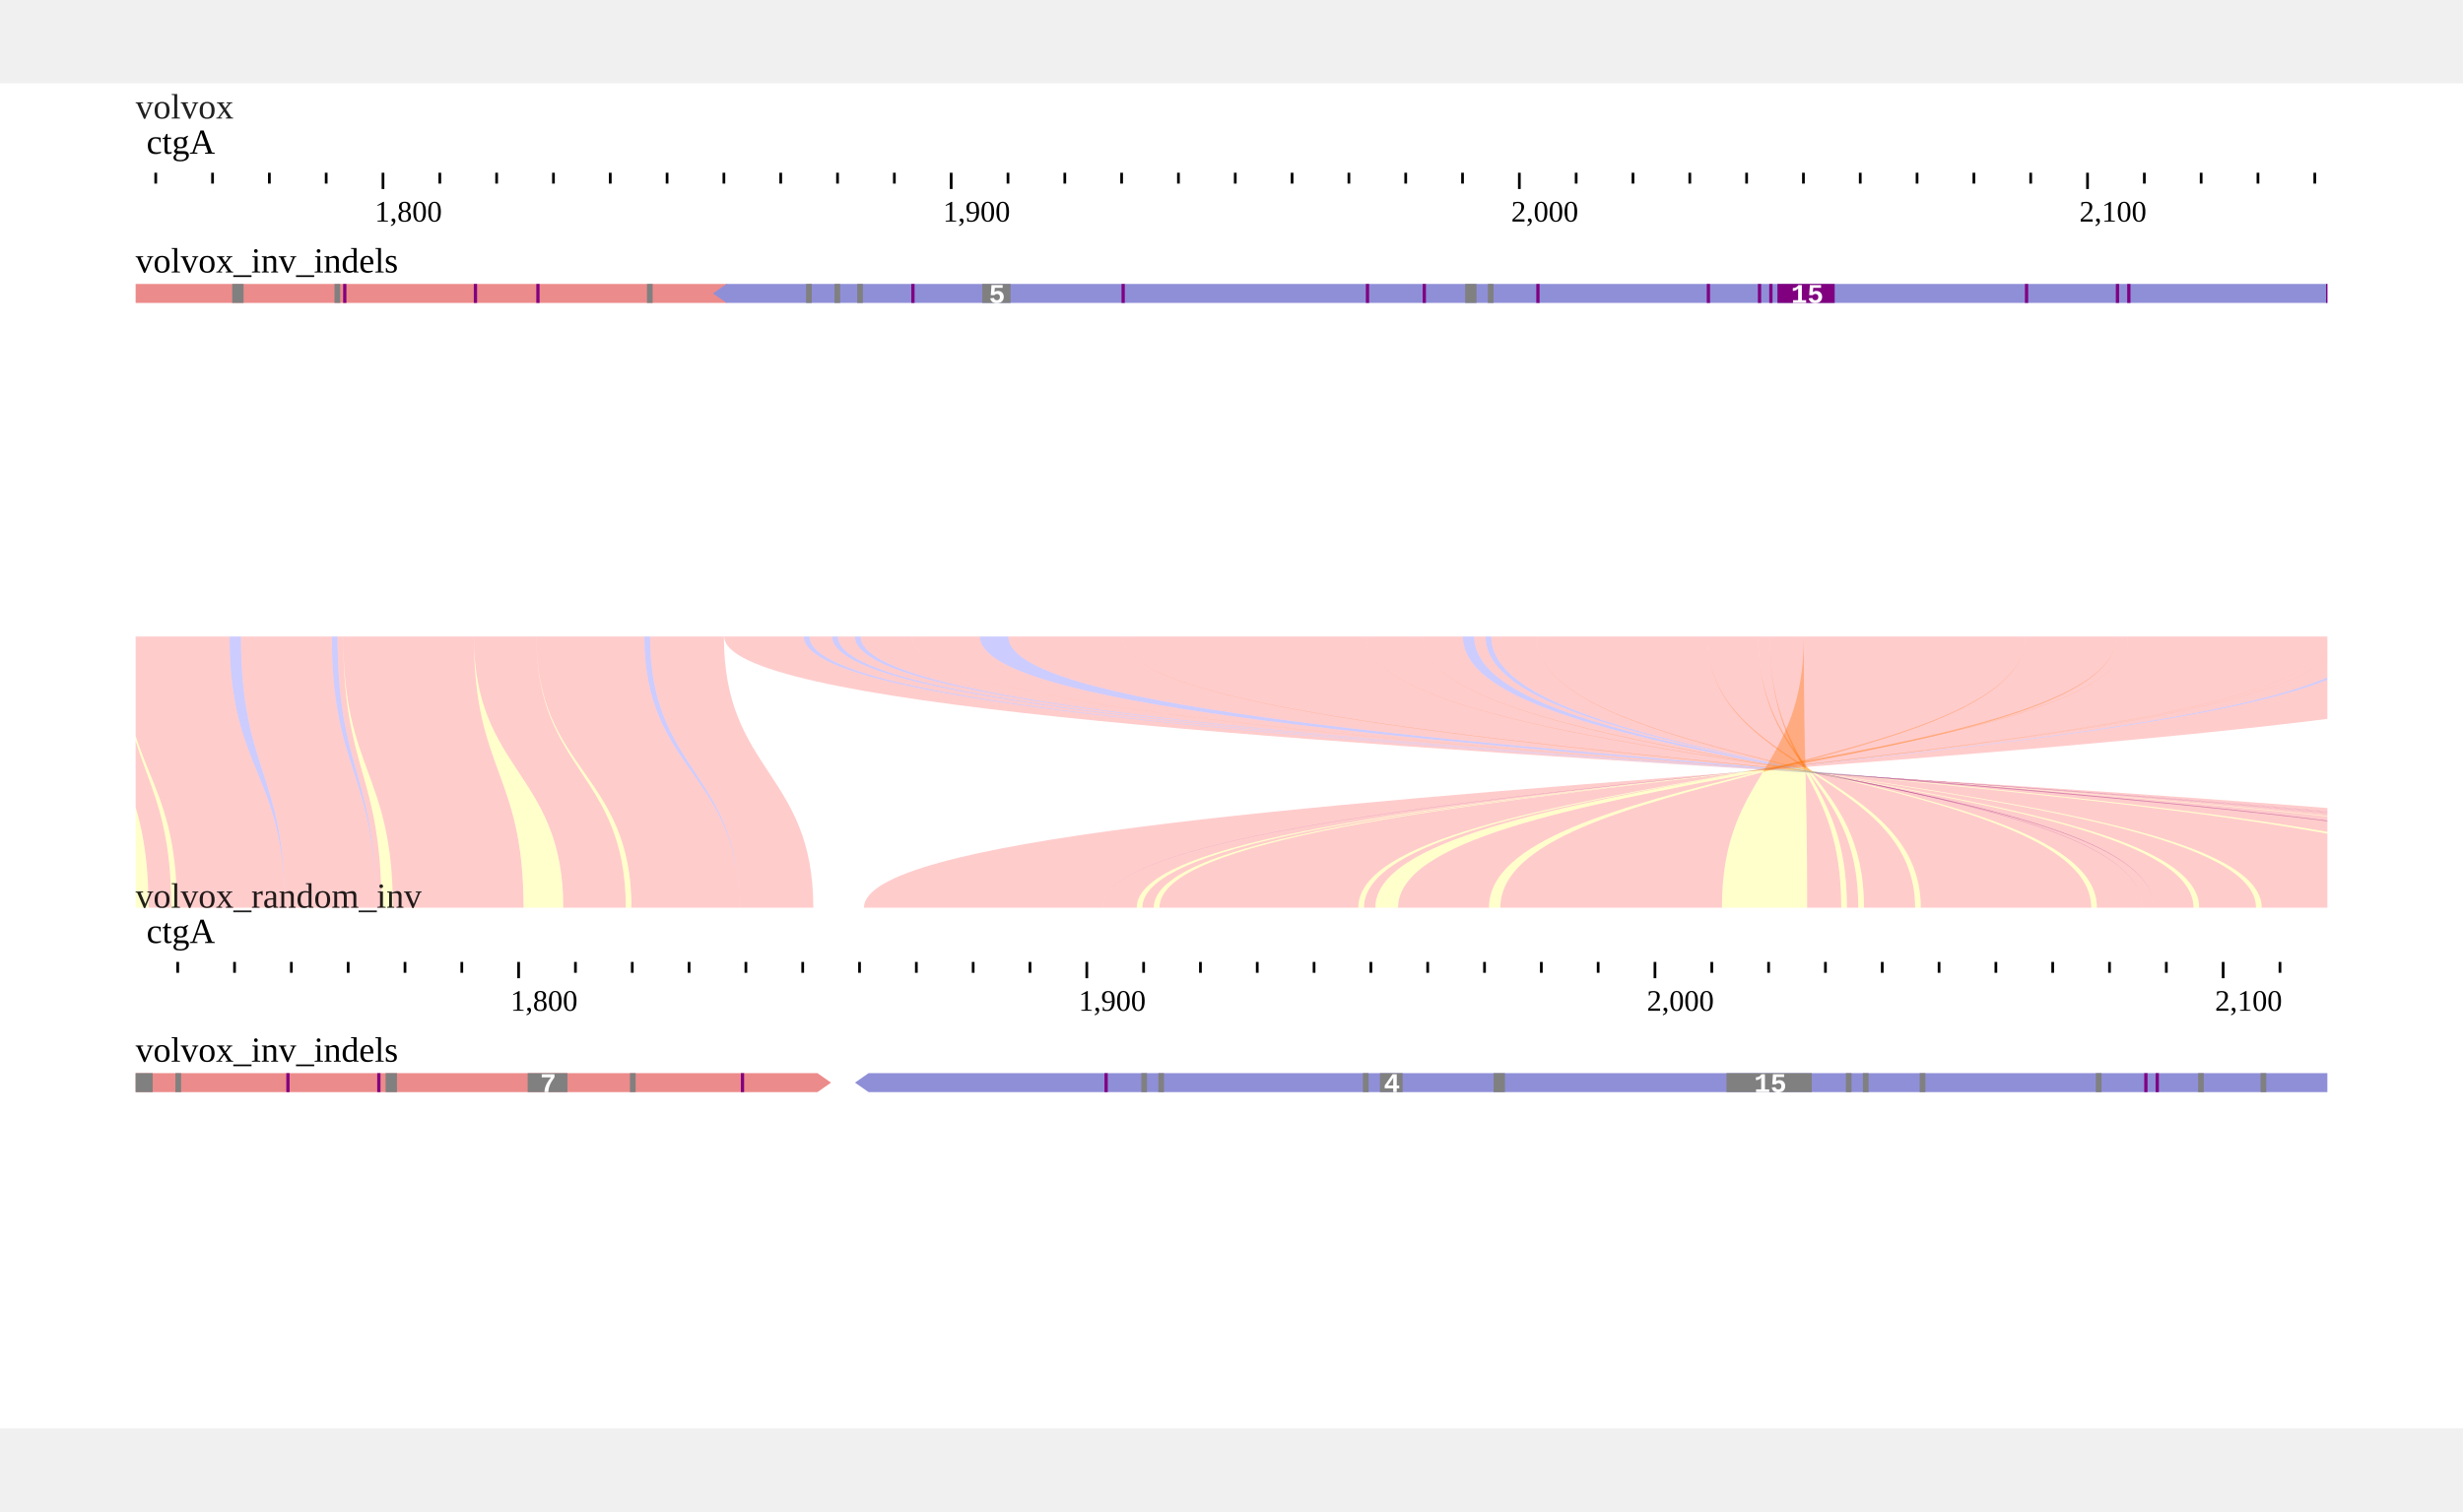
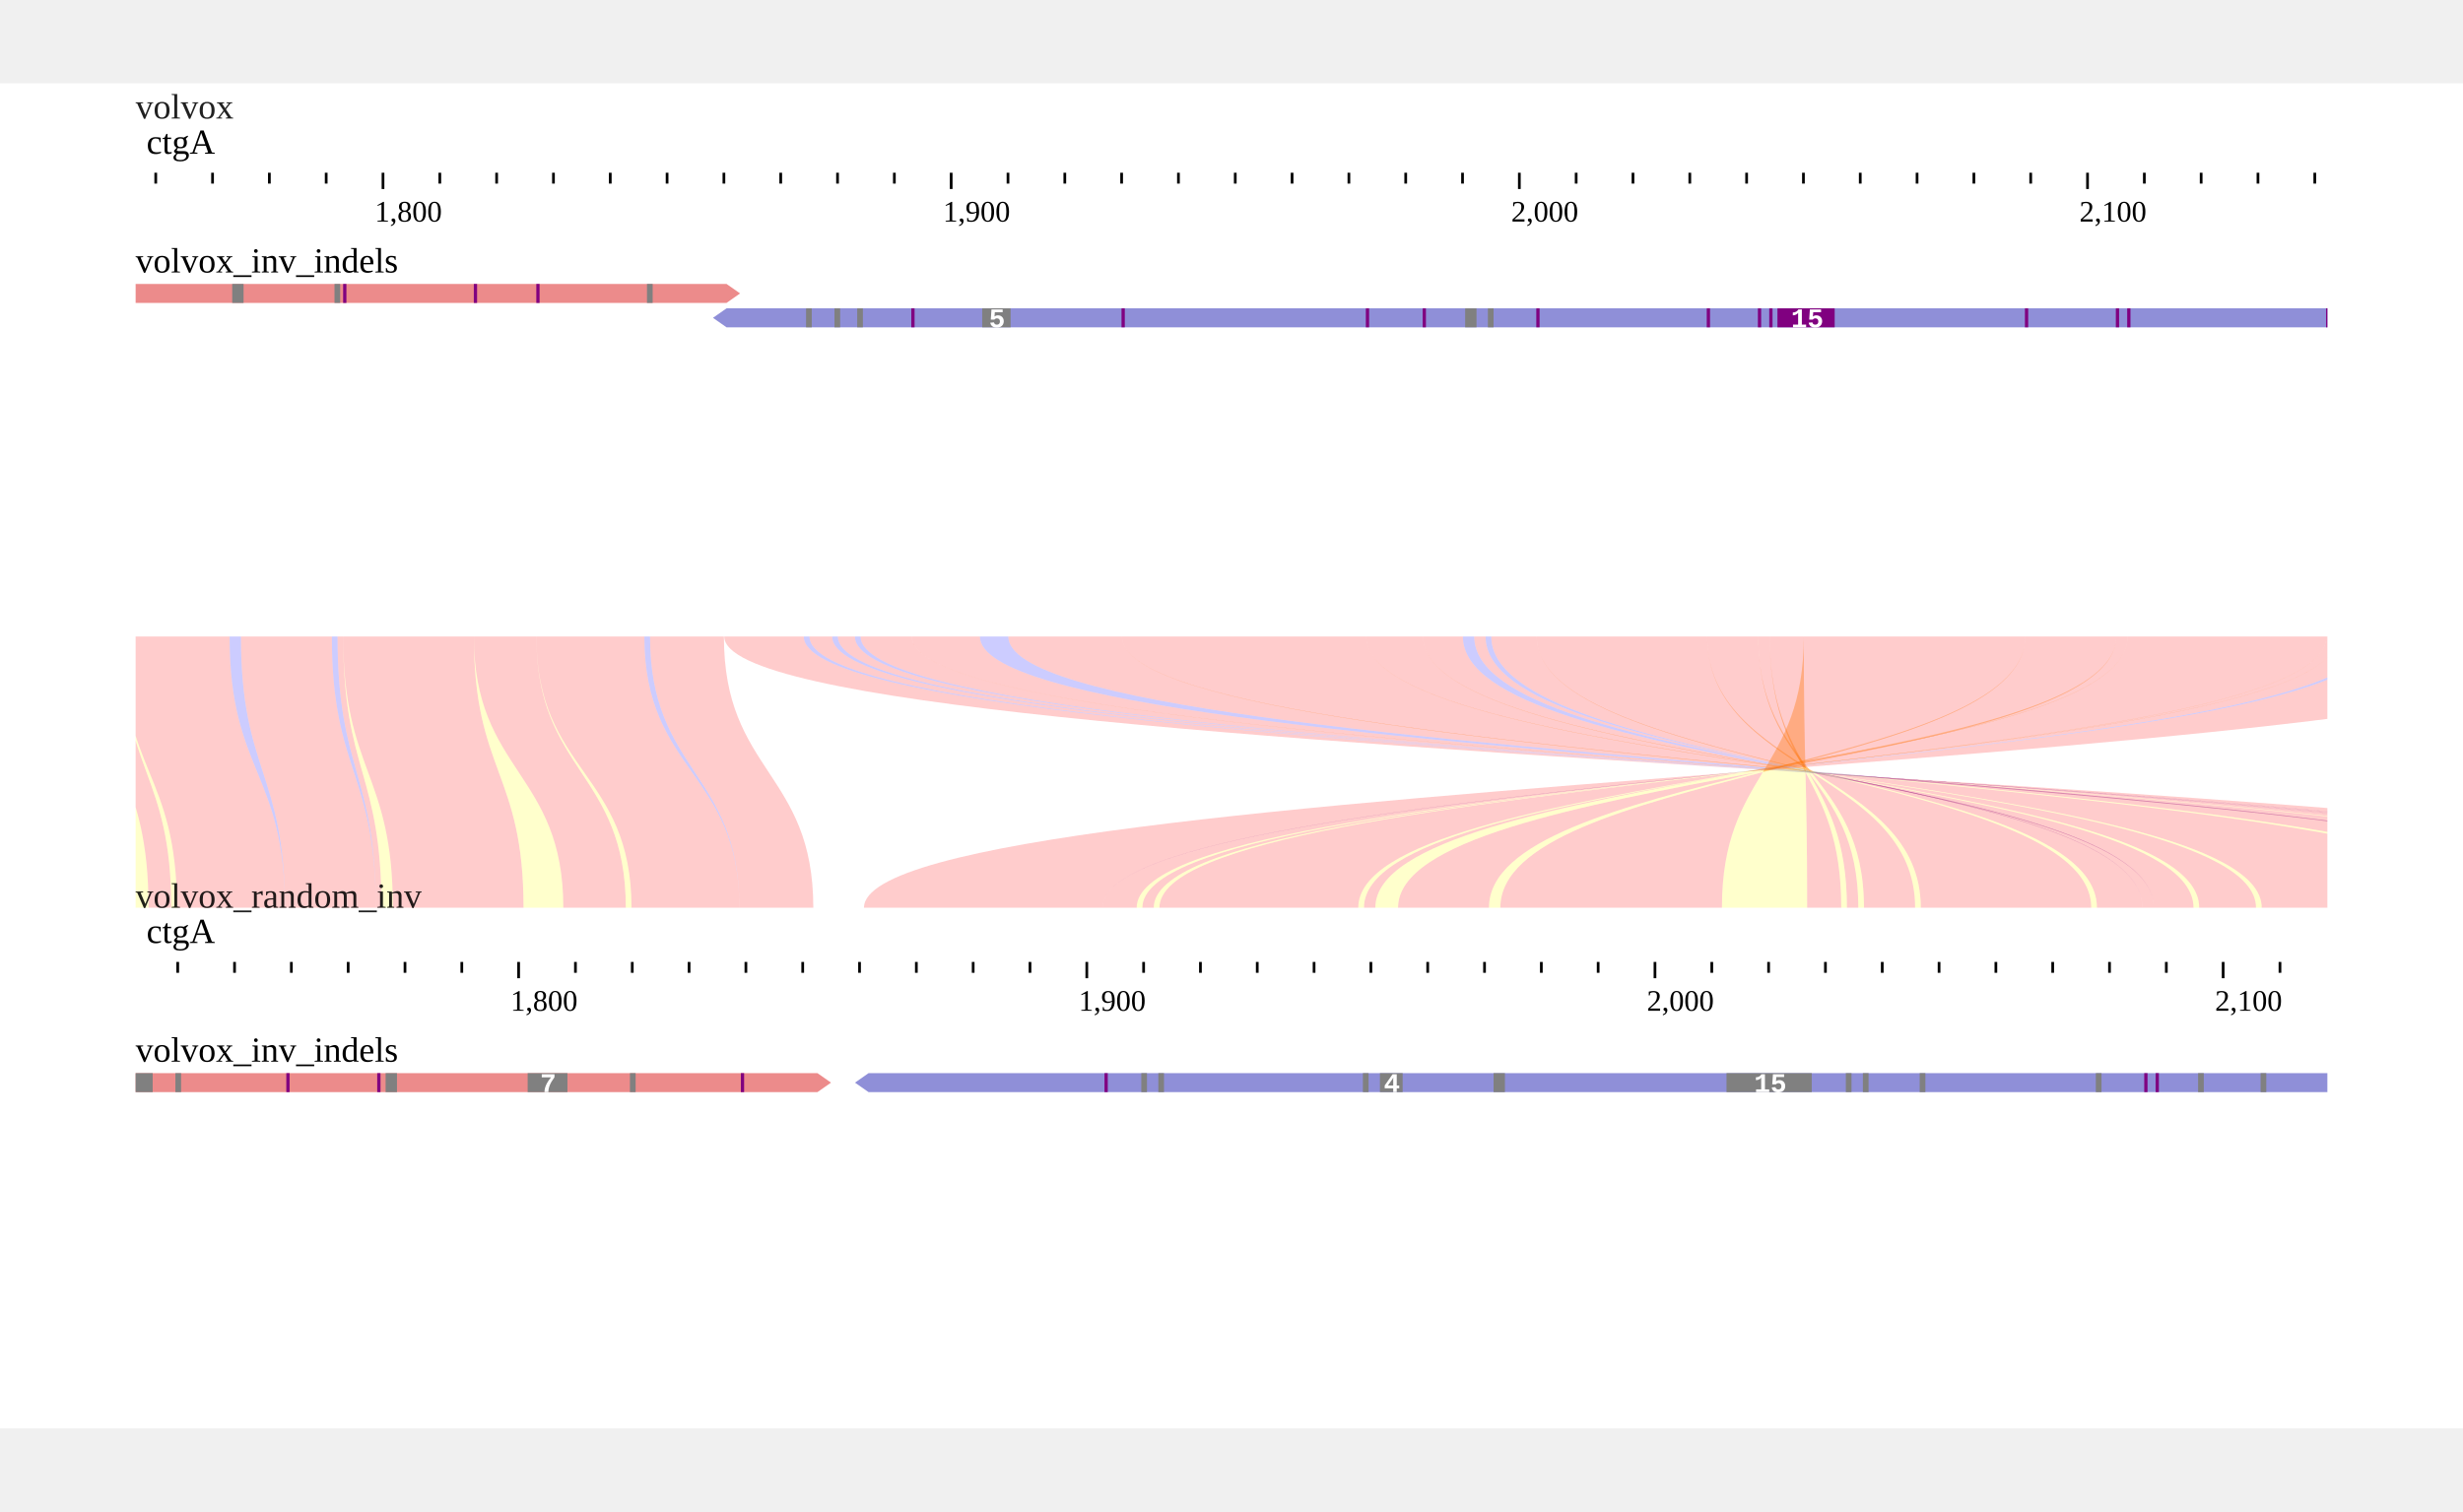
<svg xmlns="http://www.w3.org/2000/svg" width="808" height="496" viewBox="0,0,908,496">
  <rect width="908" height="496" fill="#ffffff" />
  <g transform="translate(50 13)">
    <g transform="translate(0)">
      <text x="0" font-size="13" fill-opacity="0.87" fill="#000000">volvox</text>
      <g>
        <defs>
          <clipPath id="clip-{volvox}ctgA:1756.4618436724566..2141.2146774193548-0">
            <rect x="0" y="0" width="808" height="100" />
          </clipPath>
        </defs>
        <g transform="translate(0 0)">
          <g clip-path="url(#clip-{volvox}ctgA:1756.4618436724566..2141.2146774193548-0)">
            <text x="4" y="13" font-size="13" fill="#000000">ctgA</text>
            <g transform="translate(0 20)">
              <line x1="-34.481" x2="-34.481" y1="0" y2="4" stroke-width="1" stroke="#000000" />
              <line x1="-13.535" x2="-13.535" y1="0" y2="4" stroke-width="1" stroke="#000000" />
              <line x1="7.411" x2="7.411" y1="0" y2="4" stroke-width="1" stroke="#000000" />
              <line x1="28.357" x2="28.357" y1="0" y2="4" stroke-width="1" stroke="#000000" />
              <line x1="49.303" x2="49.303" y1="0" y2="4" stroke-width="1" stroke="#000000" />
              <line x1="70.249" x2="70.249" y1="0" y2="4" stroke-width="1" stroke="#000000" />
              <line x1="91.195" x2="91.195" y1="0" y2="6" stroke-width="1" stroke="#000000" />
              <line x1="112.141" x2="112.141" y1="0" y2="4" stroke-width="1" stroke="#000000" />
              <line x1="133.087" x2="133.087" y1="0" y2="4" stroke-width="1" stroke="#000000" />
              <line x1="154.033" x2="154.033" y1="0" y2="4" stroke-width="1" stroke="#000000" />
              <line x1="174.979" x2="174.979" y1="0" y2="4" stroke-width="1" stroke="#000000" />
              <line x1="195.926" x2="195.926" y1="0" y2="4" stroke-width="1" stroke="#000000" />
              <line x1="216.872" x2="216.872" y1="0" y2="4" stroke-width="1" stroke="#000000" />
              <line x1="237.818" x2="237.818" y1="0" y2="4" stroke-width="1" stroke="#000000" />
              <line x1="258.764" x2="258.764" y1="0" y2="4" stroke-width="1" stroke="#000000" />
              <line x1="279.71" x2="279.71" y1="0" y2="4" stroke-width="1" stroke="#000000" />
              <line x1="300.656" x2="300.656" y1="0" y2="6" stroke-width="1" stroke="#000000" />
              <line x1="321.602" x2="321.602" y1="0" y2="4" stroke-width="1" stroke="#000000" />
              <line x1="342.548" x2="342.548" y1="0" y2="4" stroke-width="1" stroke="#000000" />
              <line x1="363.494" x2="363.494" y1="0" y2="4" stroke-width="1" stroke="#000000" />
              <line x1="384.44" x2="384.44" y1="0" y2="4" stroke-width="1" stroke="#000000" />
              <line x1="405.386" x2="405.386" y1="0" y2="4" stroke-width="1" stroke="#000000" />
              <line x1="426.332" x2="426.332" y1="0" y2="4" stroke-width="1" stroke="#000000" />
              <line x1="447.278" x2="447.278" y1="0" y2="4" stroke-width="1" stroke="#000000" />
              <line x1="468.224" x2="468.224" y1="0" y2="4" stroke-width="1" stroke="#000000" />
              <line x1="489.17" x2="489.17" y1="0" y2="4" stroke-width="1" stroke="#000000" />
              <line x1="510.116" x2="510.116" y1="0" y2="6" stroke-width="1" stroke="#000000" />
              <line x1="531.062" x2="531.062" y1="0" y2="4" stroke-width="1" stroke="#000000" />
              <line x1="552.008" x2="552.008" y1="0" y2="4" stroke-width="1" stroke="#000000" />
              <line x1="572.955" x2="572.955" y1="0" y2="4" stroke-width="1" stroke="#000000" />
              <line x1="593.901" x2="593.901" y1="0" y2="4" stroke-width="1" stroke="#000000" />
              <line x1="614.847" x2="614.847" y1="0" y2="4" stroke-width="1" stroke="#000000" />
              <line x1="635.793" x2="635.793" y1="0" y2="4" stroke-width="1" stroke="#000000" />
              <line x1="656.739" x2="656.739" y1="0" y2="4" stroke-width="1" stroke="#000000" />
              <line x1="677.685" x2="677.685" y1="0" y2="4" stroke-width="1" stroke="#000000" />
              <line x1="698.631" x2="698.631" y1="0" y2="4" stroke-width="1" stroke="#000000" />
              <line x1="719.577" x2="719.577" y1="0" y2="6" stroke-width="1" stroke="#000000" />
              <line x1="740.523" x2="740.523" y1="0" y2="4" stroke-width="1" stroke="#000000" />
              <line x1="761.469" x2="761.469" y1="0" y2="4" stroke-width="1" stroke="#000000" />
              <line x1="782.415" x2="782.415" y1="0" y2="4" stroke-width="1" stroke="#000000" />
              <line x1="803.361" x2="803.361" y1="0" y2="4" stroke-width="1" stroke="#000000" />
              <line x1="824.307" x2="824.307" y1="0" y2="4" stroke-width="1" stroke="#000000" />
              <line x1="845.253" x2="845.253" y1="0" y2="4" stroke-width="1" stroke="#000000" />
              <text x="88.195" y="18" font-size="11" fill="#000000">1,800</text>
              <text x="297.656" y="18" font-size="11" fill="#000000">1,900</text>
              <text x="507.116" y="18" font-size="11" fill="#000000">2,000</text>
              <text x="716.577" y="18" font-size="11" fill="#000000">2,100</text>
            </g>
          </g>
        </g>
      </g>
    </g>
    <g transform="translate(0 43)">
      <g transform="translate(0 0)">
        <g transform="translate(0 18)">
          <defs>
            <clipPath id="clip-jest">
              <rect x="0" y="0" width="808" height="100" />
            </clipPath>
          </defs>
          <g transform="translate(0 0)">
            <g clip-path="url(#clip-jest)">
              <g>
                <defs />
                <g>
                  <g>
                    <path fill="#EC8B8B" stroke="none" paint-order="stroke fill markers" d=" M -3676.033 0 L -3676.033 7 L 217.839 7 L 222.839 3.5 L 217.839 0 Z" />
                    <rect fill="#808080" stroke="none" x="35.608" y="0" width="4.189" height="7" />
                    <rect fill="#808080" stroke="none" x="73.311" y="0" width="2.095" height="7" />
                    <rect fill="#808080" stroke="none" x="188.514" y="0" width="2.095" height="7" />
                    <rect fill="#800080" stroke="none" x="76.5" y="0" width="1.2" height="7" />
                    <rect fill="#800080" stroke="none" x="124.676" y="0" width="1.2" height="7" />
                    <rect fill="#800080" stroke="none" x="147.717" y="0" width="1.2" height="7" />
-                     <path fill="#8F8FD8" stroke="none" paint-order="stroke fill markers" d=" M 212.839 3.5 L 217.839 7 L 915.343 7 L 915.343 0 L 217.839 0 Z" />
-                     <rect fill="#808080" stroke="none" x="247.163" y="0" width="2.095" height="7" />
-                     <rect fill="#808080" stroke="none" x="257.636" y="0" width="2.095" height="7" />
-                     <rect fill="#808080" stroke="none" x="266.015" y="0" width="2.095" height="7" />
-                     <rect fill="#808080" stroke="none" x="312.096" y="0" width="10.473" height="7" />
-                     <text fill="#fff" stroke="none" font-family="Courier New,monospace" font-size="10px" font-style="normal" font-weight="bold" text-decoration="normal" x="314.559" y="7" text-anchor="start" dominant-baseline="alphabetic">5</text>
-                     <rect fill="#808080" stroke="none" x="490.138" y="0" width="4.189" height="7" />
-                     <rect fill="#808080" stroke="none" x="498.516" y="0" width="2.095" height="7" />
-                     <rect fill="#800080" stroke="none" x="285.961" y="0" width="1.2" height="7" />
-                     <rect fill="#800080" stroke="none" x="363.461" y="0" width="1.2" height="7" />
-                     <rect fill="#800080" stroke="none" x="453.529" y="0" width="1.2" height="7" />
-                     <rect fill="#800080" stroke="none" x="474.475" y="0" width="1.2" height="7" />
-                     <rect fill="#800080" stroke="none" x="516.368" y="0" width="1.2" height="7" />
-                     <rect fill="#800080" stroke="none" x="579.206" y="0" width="1.2" height="7" />
-                     <rect fill="#800080" stroke="none" x="598.057" y="0" width="1.2" height="7" />
-                     <rect fill="#800080" stroke="none" x="602.246" y="0" width="1.2" height="7" />
-                     <rect fill="purple" stroke="none" x="605.267" y="0" width="21.094" height="7" />
-                     <text fill="#fff" stroke="none" font-family="Courier New,monospace" font-size="10px" font-style="normal" font-weight="bold" text-decoration="normal" x="610.267" y="7" text-anchor="start" dominant-baseline="alphabetic">15</text>
-                     <rect fill="#800080" stroke="none" x="696.504" y="0" width="1.2" height="7" />
-                     <rect fill="#800080" stroke="none" x="730.017" y="0" width="1.2" height="7" />
-                     <rect fill="#800080" stroke="none" x="734.207" y="0" width="1.2" height="7" />
-                     <rect fill="#800080" stroke="none" x="807.518" y="0" width="1.2" height="7" />
+                     <path fill="#8F8FD8" stroke="none" paint-order="stroke fill markers" d=" M 212.839 12.5 L 217.839 16 L 915.343 16 L 915.343 9 L 217.839 9 Z" />
+                     <rect fill="#808080" stroke="none" x="247.163" y="9" width="2.095" height="7" />
+                     <rect fill="#808080" stroke="none" x="257.636" y="9" width="2.095" height="7" />
+                     <rect fill="#808080" stroke="none" x="266.015" y="9" width="2.095" height="7" />
+                     <rect fill="#808080" stroke="none" x="312.096" y="9" width="10.473" height="7" />
+                     <text fill="#fff" stroke="none" font-family="Courier New,monospace" font-size="10px" font-style="normal" font-weight="bold" text-decoration="normal" x="314.559" y="16" text-anchor="start" dominant-baseline="alphabetic">5</text>
+                     <rect fill="#808080" stroke="none" x="490.138" y="9" width="4.189" height="7" />
+                     <rect fill="#808080" stroke="none" x="498.516" y="9" width="2.095" height="7" />
+                     <rect fill="#800080" stroke="none" x="285.961" y="9" width="1.2" height="7" />
+                     <rect fill="#800080" stroke="none" x="363.461" y="9" width="1.2" height="7" />
+                     <rect fill="#800080" stroke="none" x="453.529" y="9" width="1.2" height="7" />
+                     <rect fill="#800080" stroke="none" x="474.475" y="9" width="1.2" height="7" />
+                     <rect fill="#800080" stroke="none" x="516.368" y="9" width="1.2" height="7" />
+                     <rect fill="#800080" stroke="none" x="579.206" y="9" width="1.2" height="7" />
+                     <rect fill="#800080" stroke="none" x="598.057" y="9" width="1.2" height="7" />
+                     <rect fill="#800080" stroke="none" x="602.246" y="9" width="1.2" height="7" />
+                     <rect fill="purple" stroke="none" x="605.267" y="9" width="21.094" height="7" />
+                     <text fill="#fff" stroke="none" font-family="Courier New,monospace" font-size="10px" font-style="normal" font-weight="bold" text-decoration="normal" x="610.267" y="16" text-anchor="start" dominant-baseline="alphabetic">15</text>
+                     <rect fill="#800080" stroke="none" x="696.504" y="9" width="1.2" height="7" />
+                     <rect fill="#800080" stroke="none" x="730.017" y="9" width="1.2" height="7" />
+                     <rect fill="#800080" stroke="none" x="734.207" y="9" width="1.2" height="7" />
+                     <rect fill="#800080" stroke="none" x="807.518" y="9" width="1.2" height="7" />
                  </g>
                </g>
              </g>
            </g>
          </g>
          <defs>
            <clipPath id="clip-jest-labels">
              <rect x="0" y="0" width="808" height="100" />
            </clipPath>
          </defs>
          <g clip-path="url(#clip-jest-labels)" />
        </g>
        <g>
          <text x="0" y="5" fill="#000000" font-size="13" dominant-baseline="hanging">volvox_inv_indels</text>
        </g>
      </g>
    </g>
  </g>
  <g transform="translate(0 191)">
    <defs>
      <clipPath id="synclip-1">
        <rect x="0" y="0" width="808" height="100" />
      </clipPath>
    </defs>
    <g transform="translate(50 13)" clip-path="url(#synclip-1)">
      <g>
        <defs />
        <g>
          <g>
            <path fill="none" stroke="none" />
            <path fill="#ffff0033" stroke="none" paint-order="stroke fill markers" d=" M -13.535 0 L -13.535 0 C -13.535 50 4.762 50 4.762 100 L -7.806 100 C -7.806 50 -13.535 50 -13.535 0 Z" />
            <path fill="#ff000033" stroke="none" paint-order="stroke fill markers" d=" M -13.535 0 L -5.157 0 C -5.157 50 13.141 50 13.141 100 L 4.762 100 C 4.762 50 -13.535 50 -13.535 0 Z" />
            <path fill="#ffff0033" stroke="none" paint-order="stroke fill markers" d=" M -5.157 0 L -5.157 0 C -5.157 50 15.235 50 15.235 100 L 13.141 100 C 13.141 50 -5.157 50 -5.157 0 Z" />
            <path fill="#ff000033" stroke="none" paint-order="stroke fill markers" d=" M -5.157 0 L 34.641 0 C 34.641 50 55.033 50 55.033 100 L 15.235 100 C 15.235 50 -5.157 50 -5.157 0 Z" />
            <path fill="#0000ff33" stroke="none" paint-order="stroke fill markers" d=" M 34.641 0 L 38.83 0 C 38.83 50 55.033 50 55.033 100 L 55.033 100 C 55.033 50 34.641 50 34.641 0 Z" />
            <path fill="#ff000033" stroke="none" paint-order="stroke fill markers" d=" M 38.83 0 L 72.344 0 C 72.344 50 88.546 50 88.546 100 L 55.033 100 C 55.033 50 38.83 50 38.83 0 Z" />
            <path fill="#0000ff33" stroke="none" paint-order="stroke fill markers" d=" M 72.344 0 L 74.438 0 C 74.438 50 88.546 50 88.546 100 L 88.546 100 C 88.546 50 72.344 50 72.344 0 Z" />
            <path fill="#ff000033" stroke="none" paint-order="stroke fill markers" d=" M 74.438 0 L 76.533 0 C 76.533 50 90.641 50 90.641 100 L 88.546 100 C 88.546 50 74.438 50 74.438 0 Z" />
            <path fill="#ffff0033" stroke="none" paint-order="stroke fill markers" d=" M 76.533 0 L 76.533 0 C 76.533 50 94.83 50 94.83 100 L 90.641 100 C 90.641 50 76.533 50 76.533 0 Z" />
            <path fill="#ff000033" stroke="none" paint-order="stroke fill markers" d=" M 76.533 0 L 124.709 0 C 124.709 50 143.006 50 143.006 100 L 94.83 100 C 94.83 50 76.533 50 76.533 0 Z" />
            <path fill="#ffff0033" stroke="none" paint-order="stroke fill markers" d=" M 124.709 0 L 124.709 0 C 124.709 50 157.668 50 157.668 100 L 143.006 100 C 143.006 50 124.709 50 124.709 0 Z" />
            <path fill="#ff000033" stroke="none" paint-order="stroke fill markers" d=" M 124.709 0 L 147.75 0 C 147.75 50 180.709 50 180.709 100 L 157.668 100 C 157.668 50 124.709 50 124.709 0 Z" />
            <path fill="#ffff0033" stroke="none" paint-order="stroke fill markers" d=" M 147.75 0 L 147.75 0 C 147.75 50 182.804 50 182.804 100 L 180.709 100 C 180.709 50 147.75 50 147.75 0 Z" />
            <path fill="#ff000033" stroke="none" paint-order="stroke fill markers" d=" M 147.75 0 L 187.547 0 C 187.547 50 222.601 50 222.601 100 L 182.804 100 C 182.804 50 147.75 50 147.75 0 Z" />
            <path fill="#0000ff33" stroke="none" paint-order="stroke fill markers" d=" M 187.547 0 L 189.642 0 C 189.642 50 222.601 50 222.601 100 L 222.601 100 C 222.601 50 187.547 50 187.547 0 Z" />
            <path fill="#ff000033" stroke="none" paint-order="stroke fill markers" d=" M 189.642 0 L 216.872 0 C 216.872 50 249.831 50 249.831 100 L 222.601 100 C 222.601 50 189.642 50 189.642 0 Z" />
            <path fill="#ff000033" stroke="none" paint-order="stroke fill markers" d=" M 217 0 L 246.324 0 C 246.324 50 980.676 50 980.676 100 L 1010 100 C 1010 50 217 50 217 0 Z" />
            <path fill="#0000ff33" stroke="none" paint-order="stroke fill markers" d=" M 246.324 0 L 248.419 0 C 248.419 50 980.676 50 980.676 100 L 980.676 100 C 980.676 50 246.324 50 246.324 0 Z" />
            <path fill="#ff000033" stroke="none" paint-order="stroke fill markers" d=" M 248.419 0 L 256.798 0 C 256.798 50 972.297 50 972.297 100 L 980.676 100 C 980.676 50 248.419 50 248.419 0 Z" />
            <path fill="#0000ff33" stroke="none" paint-order="stroke fill markers" d=" M 256.798 0 L 258.892 0 C 258.892 50 972.297 50 972.297 100 L 972.297 100 C 972.297 50 256.798 50 256.798 0 Z" />
            <path fill="#ff000033" stroke="none" paint-order="stroke fill markers" d=" M 258.892 0 L 265.176 0 C 265.176 50 966.013 50 966.013 100 L 972.297 100 C 972.297 50 258.892 50 258.892 0 Z" />
            <path fill="#0000ff33" stroke="none" paint-order="stroke fill markers" d=" M 265.176 0 L 267.271 0 C 267.271 50 966.013 50 966.013 100 L 966.013 100 C 966.013 50 265.176 50 265.176 0 Z" />
            <path fill="#ff000033" stroke="none" paint-order="stroke fill markers" d=" M 267.271 0 L 286.122 0 C 286.122 50 947.162 50 947.162 100 L 966.013 100 C 966.013 50 267.271 50 267.271 0 Z" />
            <path fill="#ffff0033" stroke="none" paint-order="stroke fill markers" d=" M 286.122 0 L 286.122 0 C 286.122 50 945.067 50 945.067 100 L 947.162 100 C 947.162 50 286.122 50 286.122 0 Z" />
            <path fill="#ff000033" stroke="none" paint-order="stroke fill markers" d=" M 286.122 0 L 311.257 0 C 311.257 50 919.932 50 919.932 100 L 945.067 100 C 945.067 50 286.122 50 286.122 0 Z" />
            <path fill="#0000ff33" stroke="none" paint-order="stroke fill markers" d=" M 311.257 0 L 321.73 0 C 321.73 50 919.932 50 919.932 100 L 919.932 100 C 919.932 50 311.257 50 311.257 0 Z" />
            <path fill="#ff000033" stroke="none" paint-order="stroke fill markers" d=" M 321.73 0 L 363.622 0 C 363.622 50 878.04 50 878.04 100 L 919.932 100 C 919.932 50 321.73 50 321.73 0 Z" />
            <path fill="#ffff0033" stroke="none" paint-order="stroke fill markers" d=" M 363.622 0 L 363.622 0 C 363.622 50 873.851 50 873.851 100 L 878.04 100 C 878.04 50 363.622 50 363.622 0 Z" />
            <path fill="#ff000033" stroke="none" paint-order="stroke fill markers" d=" M 363.622 0 L 453.69 0 C 453.69 50 783.783 50 783.783 100 L 873.851 100 C 873.851 50 363.622 50 363.622 0 Z" />
            <path fill="#ffff0033" stroke="none" paint-order="stroke fill markers" d=" M 453.69 0 L 453.69 0 C 453.69 50 781.688 50 781.688 100 L 783.783 100 C 783.783 50 453.69 50 453.69 0 Z" />
            <path fill="#ff000033" stroke="none" paint-order="stroke fill markers" d=" M 453.69 0 L 474.636 0 C 474.636 50 760.742 50 760.742 100 L 781.688 100 C 781.688 50 453.69 50 453.69 0 Z" />
            <path fill="#ffff0033" stroke="none" paint-order="stroke fill markers" d=" M 474.636 0 L 474.636 0 C 474.636 50 758.647 50 758.647 100 L 760.742 100 C 760.742 50 474.636 50 474.636 0 Z" />
            <path fill="#ff000033" stroke="none" paint-order="stroke fill markers" d=" M 474.636 0 L 489.299 0 C 489.299 50 743.985 50 743.985 100 L 758.647 100 C 758.647 50 474.636 50 474.636 0 Z" />
            <path fill="#0000ff33" stroke="none" paint-order="stroke fill markers" d=" M 489.299 0 L 493.488 0 C 493.488 50 743.985 50 743.985 100 L 743.985 100 C 743.985 50 489.299 50 489.299 0 Z" />
            <path fill="#ff000033" stroke="none" paint-order="stroke fill markers" d=" M 493.488 0 L 497.677 0 C 497.677 50 739.796 50 739.796 100 L 743.985 100 C 743.985 50 493.488 50 493.488 0 Z" />
            <path fill="#0000ff33" stroke="none" paint-order="stroke fill markers" d=" M 497.677 0 L 499.772 0 C 499.772 50 739.796 50 739.796 100 L 739.796 100 C 739.796 50 497.677 50 497.677 0 Z" />
            <path fill="#ff000033" stroke="none" paint-order="stroke fill markers" d=" M 499.772 0 L 516.529 0 C 516.529 50 723.039 50 723.039 100 L 739.796 100 C 739.796 50 499.772 50 499.772 0 Z" />
            <path fill="#ffff0033" stroke="none" paint-order="stroke fill markers" d=" M 516.529 0 L 516.529 0 C 516.529 50 720.944 50 720.944 100 L 723.039 100 C 723.039 50 516.529 50 516.529 0 Z" />
            <path fill="#ff000033" stroke="none" paint-order="stroke fill markers" d=" M 516.529 0 L 579.367 0 C 579.367 50 658.106 50 658.106 100 L 720.944 100 C 720.944 50 516.529 50 516.529 0 Z" />
            <path fill="#ffff0033" stroke="none" paint-order="stroke fill markers" d=" M 579.367 0 L 579.367 0 C 579.367 50 656.012 50 656.012 100 L 658.106 100 C 658.106 50 579.367 50 579.367 0 Z" />
            <path fill="#ff000033" stroke="none" paint-order="stroke fill markers" d=" M 579.367 0 L 598.218 0 C 598.218 50 637.16 50 637.16 100 L 656.012 100 C 656.012 50 579.367 50 579.367 0 Z" />
            <path fill="#ffff0033" stroke="none" paint-order="stroke fill markers" d=" M 598.218 0 L 598.218 0 C 598.218 50 635.066 50 635.066 100 L 637.16 100 C 637.16 50 598.218 50 598.218 0 Z" />
            <path fill="#ff000033" stroke="none" paint-order="stroke fill markers" d=" M 598.218 0 L 602.407 0 C 602.407 50 630.876 50 630.876 100 L 635.066 100 C 635.066 50 598.218 50 598.218 0 Z" />
            <path fill="#ffff0033" stroke="none" paint-order="stroke fill markers" d=" M 602.407 0 L 602.407 0 C 602.407 50 628.782 50 628.782 100 L 630.876 100 C 630.876 50 602.407 50 602.407 0 Z" />
            <path fill="#ff000033" stroke="none" paint-order="stroke fill markers" d=" M 602.407 0 L 614.975 0 C 614.975 50 616.214 50 616.214 100 L 628.782 100 C 628.782 50 602.407 50 602.407 0 Z" />
            <path fill="#ffff0033" stroke="none" paint-order="stroke fill markers" d=" M 614.975 0 L 614.975 0 C 614.975 50 584.795 50 584.795 100 L 616.214 100 C 616.214 50 614.975 50 614.975 0 Z" />
            <path fill="#ff000033" stroke="none" paint-order="stroke fill markers" d=" M 614.975 0 L 696.665 0 C 696.665 50 503.105 50 503.105 100 L 584.795 100 C 584.795 50 614.975 50 614.975 0 Z" />
            <path fill="#ffff0033" stroke="none" paint-order="stroke fill markers" d=" M 696.665 0 L 696.665 0 C 696.665 50 498.916 50 498.916 100 L 503.105 100 C 503.105 50 696.665 50 696.665 0 Z" />
            <path fill="#ff000033" stroke="none" paint-order="stroke fill markers" d=" M 696.665 0 L 730.178 0 C 730.178 50 465.403 50 465.403 100 L 498.916 100 C 498.916 50 696.665 50 696.665 0 Z" />
            <path fill="#ffff0033" stroke="none" paint-order="stroke fill markers" d=" M 730.178 0 L 730.178 0 C 730.178 50 457.024 50 457.024 100 L 465.403 100 C 465.403 50 730.178 50 730.178 0 Z" />
            <path fill="#ff000033" stroke="none" paint-order="stroke fill markers" d=" M 730.178 0 L 734.368 0 C 734.368 50 452.835 50 452.835 100 L 457.024 100 C 457.024 50 730.178 50 730.178 0 Z" />
            <path fill="#ffff0033" stroke="none" paint-order="stroke fill markers" d=" M 734.368 0 L 734.368 0 C 734.368 50 450.74 50 450.74 100 L 452.835 100 C 452.835 50 734.368 50 734.368 0 Z" />
            <path fill="#ff000033" stroke="none" paint-order="stroke fill markers" d=" M 734.368 0 L 807.679 0 C 807.679 50 377.429 50 377.429 100 L 450.74 100 C 450.74 50 734.368 50 734.368 0 Z" />
            <path fill="#ffff0033" stroke="none" paint-order="stroke fill markers" d=" M 807.679 0 L 807.679 0 C 807.679 50 375.335 50 375.335 100 L 377.429 100 C 377.429 50 807.679 50 807.679 0 Z" />
            <path fill="#ff000033" stroke="none" paint-order="stroke fill markers" d=" M 807.679 0 L 811.868 0 C 811.868 50 371.145 50 371.145 100 L 375.335 100 C 375.335 50 807.679 50 807.679 0 Z" />
            <path fill="#ffff0033" stroke="none" paint-order="stroke fill markers" d=" M 811.868 0 L 811.868 0 C 811.868 50 369.051 50 369.051 100 L 371.145 100 C 371.145 50 811.868 50 811.868 0 Z" />
            <path fill="#ff000033" stroke="none" paint-order="stroke fill markers" d=" M 811.868 0 L 824.436 0 C 824.436 50 356.483 50 356.483 100 L 369.051 100 C 369.051 50 811.868 50 811.868 0 Z" />
            <path fill="#0000ff33" stroke="none" paint-order="stroke fill markers" d=" M 824.436 0 L 826.53 0 C 826.53 50 356.483 50 356.483 100 L 356.483 100 C 356.483 50 824.436 50 824.436 0 Z" />
            <path fill="#ff000033" stroke="none" paint-order="stroke fill markers" d=" M 826.53 0 L 914.504 0 C 914.504 50 268.51 50 268.51 100 L 356.483 100 C 356.483 50 826.53 50 826.53 0 Z" />
          </g>
        </g>
      </g>
    </g>
    <g transform="translate(0 100)">
      <g transform="translate(50 13)">
        <g transform="translate(0)">
          <text x="0" font-size="13" fill-opacity="0.87" fill="#000000">volvox_random_inv</text>
          <g>
            <defs>
              <clipPath id="clip-{volvox_random_inv}ctgA:1732.5910000000001..2117.3438337468983-0">
                <rect x="0" y="0" width="808" height="100" />
              </clipPath>
            </defs>
            <g transform="translate(0 0)">
              <g clip-path="url(#clip-{volvox_random_inv}ctgA:1732.5910000000001..2117.3438337468983-0)">
                <text x="4" y="13" font-size="13" fill="#000000">ctgA</text>
                <g transform="translate(0 20)">
                  <line x1="-26.373" x2="-26.373" y1="0" y2="4" stroke-width="1" stroke="#000000" />
                  <line x1="-5.427" x2="-5.427" y1="0" y2="4" stroke-width="1" stroke="#000000" />
                  <line x1="15.519" x2="15.519" y1="0" y2="4" stroke-width="1" stroke="#000000" />
                  <line x1="36.465" x2="36.465" y1="0" y2="4" stroke-width="1" stroke="#000000" />
                  <line x1="57.411" x2="57.411" y1="0" y2="4" stroke-width="1" stroke="#000000" />
                  <line x1="78.357" x2="78.357" y1="0" y2="4" stroke-width="1" stroke="#000000" />
                  <line x1="99.303" x2="99.303" y1="0" y2="4" stroke-width="1" stroke="#000000" />
                  <line x1="120.249" x2="120.249" y1="0" y2="4" stroke-width="1" stroke="#000000" />
                  <line x1="141.195" x2="141.195" y1="0" y2="6" stroke-width="1" stroke="#000000" />
                  <line x1="162.141" x2="162.141" y1="0" y2="4" stroke-width="1" stroke="#000000" />
                  <line x1="183.087" x2="183.087" y1="0" y2="4" stroke-width="1" stroke="#000000" />
                  <line x1="204.033" x2="204.033" y1="0" y2="4" stroke-width="1" stroke="#000000" />
                  <line x1="224.979" x2="224.979" y1="0" y2="4" stroke-width="1" stroke="#000000" />
                  <line x1="245.926" x2="245.926" y1="0" y2="4" stroke-width="1" stroke="#000000" />
                  <line x1="266.872" x2="266.872" y1="0" y2="4" stroke-width="1" stroke="#000000" />
                  <line x1="287.818" x2="287.818" y1="0" y2="4" stroke-width="1" stroke="#000000" />
                  <line x1="308.764" x2="308.764" y1="0" y2="4" stroke-width="1" stroke="#000000" />
                  <line x1="329.71" x2="329.71" y1="0" y2="4" stroke-width="1" stroke="#000000" />
                  <line x1="350.656" x2="350.656" y1="0" y2="6" stroke-width="1" stroke="#000000" />
                  <line x1="371.602" x2="371.602" y1="0" y2="4" stroke-width="1" stroke="#000000" />
                  <line x1="392.548" x2="392.548" y1="0" y2="4" stroke-width="1" stroke="#000000" />
                  <line x1="413.494" x2="413.494" y1="0" y2="4" stroke-width="1" stroke="#000000" />
                  <line x1="434.44" x2="434.44" y1="0" y2="4" stroke-width="1" stroke="#000000" />
                  <line x1="455.386" x2="455.386" y1="0" y2="4" stroke-width="1" stroke="#000000" />
                  <line x1="476.332" x2="476.332" y1="0" y2="4" stroke-width="1" stroke="#000000" />
                  <line x1="497.278" x2="497.278" y1="0" y2="4" stroke-width="1" stroke="#000000" />
                  <line x1="518.224" x2="518.224" y1="0" y2="4" stroke-width="1" stroke="#000000" />
                  <line x1="539.17" x2="539.17" y1="0" y2="4" stroke-width="1" stroke="#000000" />
                  <line x1="560.116" x2="560.116" y1="0" y2="6" stroke-width="1" stroke="#000000" />
                  <line x1="581.062" x2="581.062" y1="0" y2="4" stroke-width="1" stroke="#000000" />
                  <line x1="602.008" x2="602.008" y1="0" y2="4" stroke-width="1" stroke="#000000" />
                  <line x1="622.955" x2="622.955" y1="0" y2="4" stroke-width="1" stroke="#000000" />
                  <line x1="643.901" x2="643.901" y1="0" y2="4" stroke-width="1" stroke="#000000" />
                  <line x1="664.847" x2="664.847" y1="0" y2="4" stroke-width="1" stroke="#000000" />
                  <line x1="685.793" x2="685.793" y1="0" y2="4" stroke-width="1" stroke="#000000" />
                  <line x1="706.739" x2="706.739" y1="0" y2="4" stroke-width="1" stroke="#000000" />
                  <line x1="727.685" x2="727.685" y1="0" y2="4" stroke-width="1" stroke="#000000" />
                  <line x1="748.631" x2="748.631" y1="0" y2="4" stroke-width="1" stroke="#000000" />
                  <line x1="769.577" x2="769.577" y1="0" y2="6" stroke-width="1" stroke="#000000" />
                  <line x1="790.523" x2="790.523" y1="0" y2="4" stroke-width="1" stroke="#000000" />
                  <line x1="811.469" x2="811.469" y1="0" y2="4" stroke-width="1" stroke="#000000" />
                  <line x1="832.415" x2="832.415" y1="0" y2="4" stroke-width="1" stroke="#000000" />
                  <text x="138.195" y="18" font-size="11" fill="#000000">1,800</text>
                  <text x="347.656" y="18" font-size="11" fill="#000000">1,900</text>
                  <text x="557.116" y="18" font-size="11" fill="#000000">2,000</text>
                  <text x="766.577" y="18" font-size="11" fill="#000000">2,100</text>
                </g>
              </g>
            </g>
          </g>
        </g>
        <g transform="translate(0 43)">
          <g transform="translate(0 0)">
            <g transform="translate(0 18)">
              <defs>
                <clipPath id="clip-jest">
                  <rect x="0" y="0" width="808" height="100" />
                </clipPath>
              </defs>
              <g transform="translate(0 0)">
                <g clip-path="url(#clip-jest)">
                  <g>
                    <defs />
                    <g>
                      <g>
                        <path fill="#EC8B8B" stroke="none" paint-order="stroke fill markers" d=" M -3619.478 0 L -3619.478 7 L 251.353 7 L 256.353 3.5 L 251.353 0 Z" />
                        <rect fill="#808080" stroke="none" x="-6.284" y="0" width="12.568" height="7" />
                        <rect fill="#808080" stroke="none" x="14.662" y="0" width="2.095" height="7" />
                        <rect fill="#808080" stroke="none" x="92.163" y="0" width="4.189" height="7" />
                        <rect fill="#808080" stroke="none" x="144.528" y="0" width="14.662" height="7" />
                        <text fill="#fff" stroke="none" font-family="Courier New,monospace" font-size="10px" font-style="normal" font-weight="bold" text-decoration="normal" x="149.085" y="7" text-anchor="start" dominant-baseline="alphabetic">7</text>
                        <rect fill="#808080" stroke="none" x="182.231" y="0" width="2.095" height="7" />
                        <rect fill="#800080" stroke="none" x="55.554" y="0" width="1.2" height="7" />
                        <rect fill="#800080" stroke="none" x="89.068" y="0" width="1.2" height="7" />
                        <rect fill="#800080" stroke="none" x="223.123" y="0" width="1.2" height="7" />
                        <path fill="#8F8FD8" stroke="none" paint-order="stroke fill markers" d=" M 265.204 3.5 L 270.204 7 L 1011.694 7 L 1011.694 0 L 270.204 0 Z" />
                        <rect fill="#808080" stroke="none" x="370.745" y="0" width="2.095" height="7" />
                        <rect fill="#808080" stroke="none" x="377.029" y="0" width="2.095" height="7" />
                        <rect fill="#808080" stroke="none" x="452.435" y="0" width="2.095" height="7" />
                        <rect fill="#808080" stroke="none" x="458.719" y="0" width="8.378" height="7" />
                        <text fill="#fff" stroke="none" font-family="Courier New,monospace" font-size="10px" font-style="normal" font-weight="bold" text-decoration="normal" x="460.134" y="7" text-anchor="start" dominant-baseline="alphabetic">4</text>
                        <rect fill="#808080" stroke="none" x="500.611" y="0" width="4.189" height="7" />
                        <rect fill="#808080" stroke="none" x="586.49" y="0" width="31.419" height="7" />
                        <text fill="#fff" stroke="none" font-family="Courier New,monospace" font-size="10px" font-style="normal" font-weight="bold" text-decoration="normal" x="596.652" y="7" text-anchor="start" dominant-baseline="alphabetic">15</text>
                        <rect fill="#808080" stroke="none" x="630.476" y="0" width="2.095" height="7" />
                        <rect fill="#808080" stroke="none" x="636.76" y="0" width="2.095" height="7" />
                        <rect fill="#808080" stroke="none" x="657.706" y="0" width="2.095" height="7" />
                        <rect fill="#808080" stroke="none" x="722.639" y="0" width="2.095" height="7" />
                        <rect fill="#808080" stroke="none" x="760.342" y="0" width="2.095" height="7" />
                        <rect fill="#808080" stroke="none" x="783.382" y="0" width="2.095" height="7" />
                        <rect fill="#800080" stroke="none" x="357.178" y="0" width="1.2" height="7" />
                        <rect fill="#800080" stroke="none" x="740.49" y="0" width="1.2" height="7" />
                        <rect fill="#800080" stroke="none" x="744.68" y="0" width="1.2" height="7" />
                      </g>
                    </g>
                  </g>
                </g>
              </g>
              <defs>
                <clipPath id="clip-jest-labels">
                  <rect x="0" y="0" width="808" height="100" />
                </clipPath>
              </defs>
              <g clip-path="url(#clip-jest-labels)" />
            </g>
            <g>
              <text x="0" y="5" fill="#000000" font-size="13" dominant-baseline="hanging">volvox_inv_indels</text>
            </g>
          </g>
        </g>
      </g>
    </g>
  </g>
</svg>
